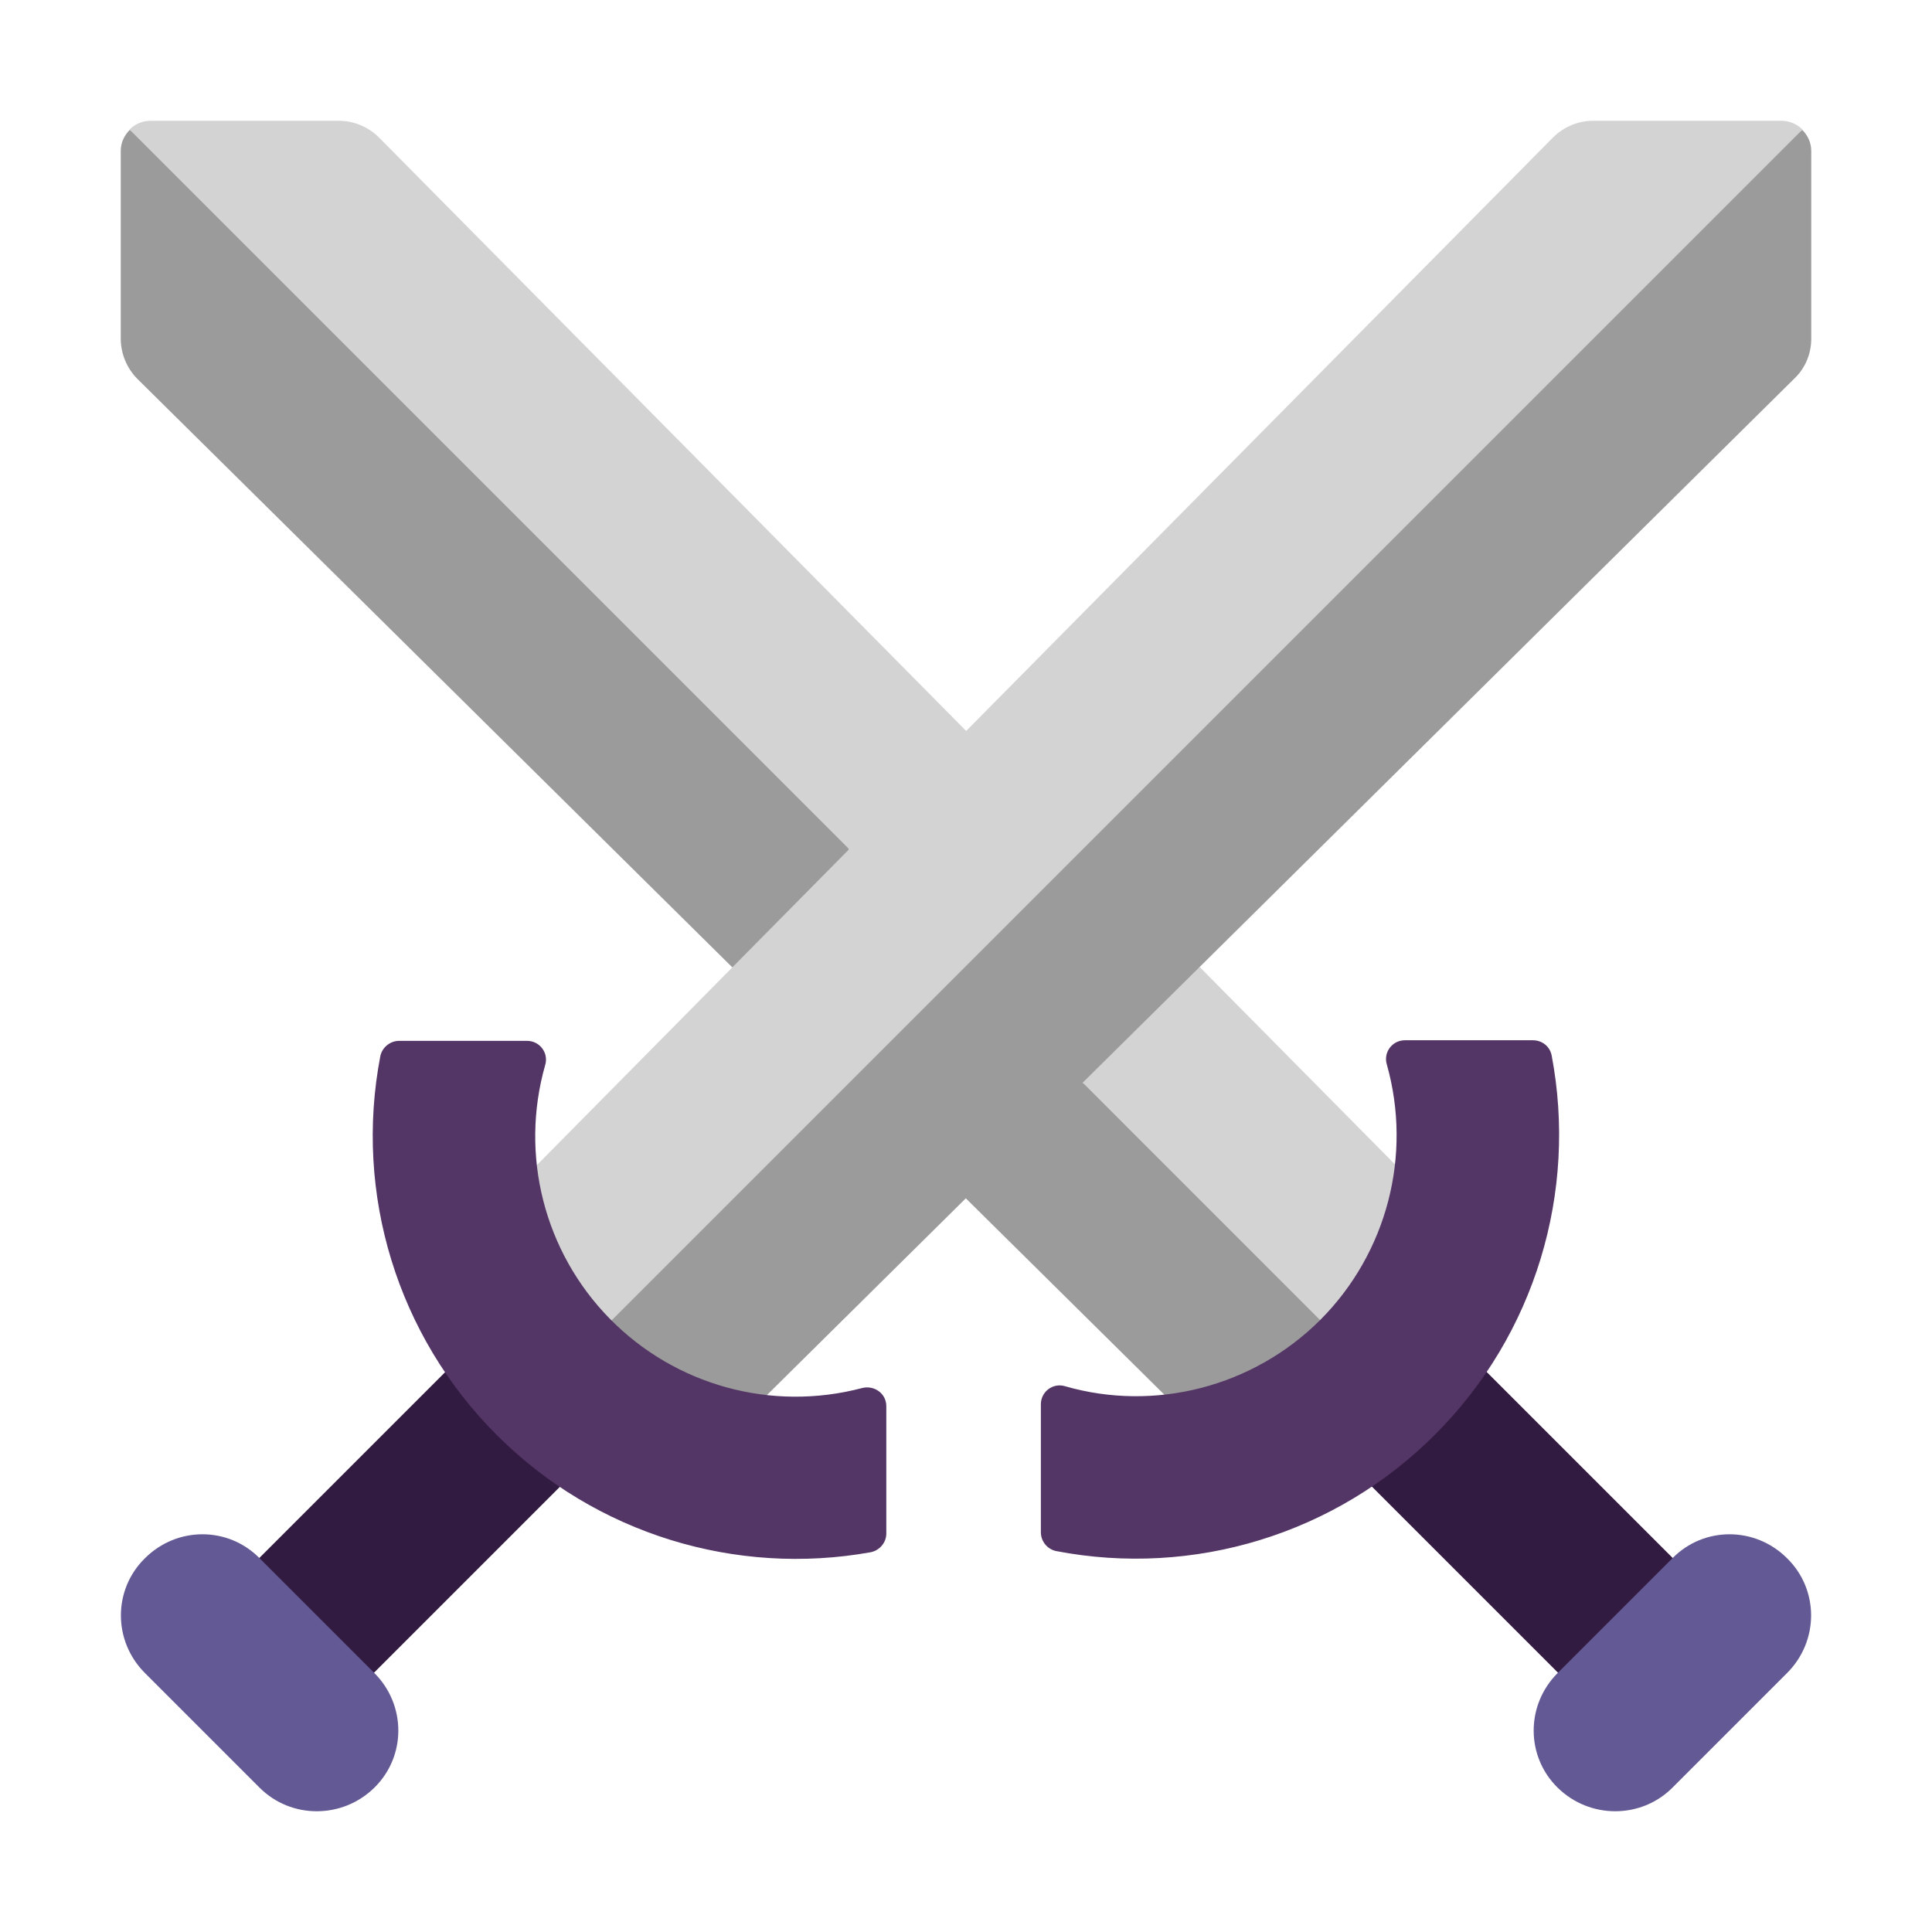
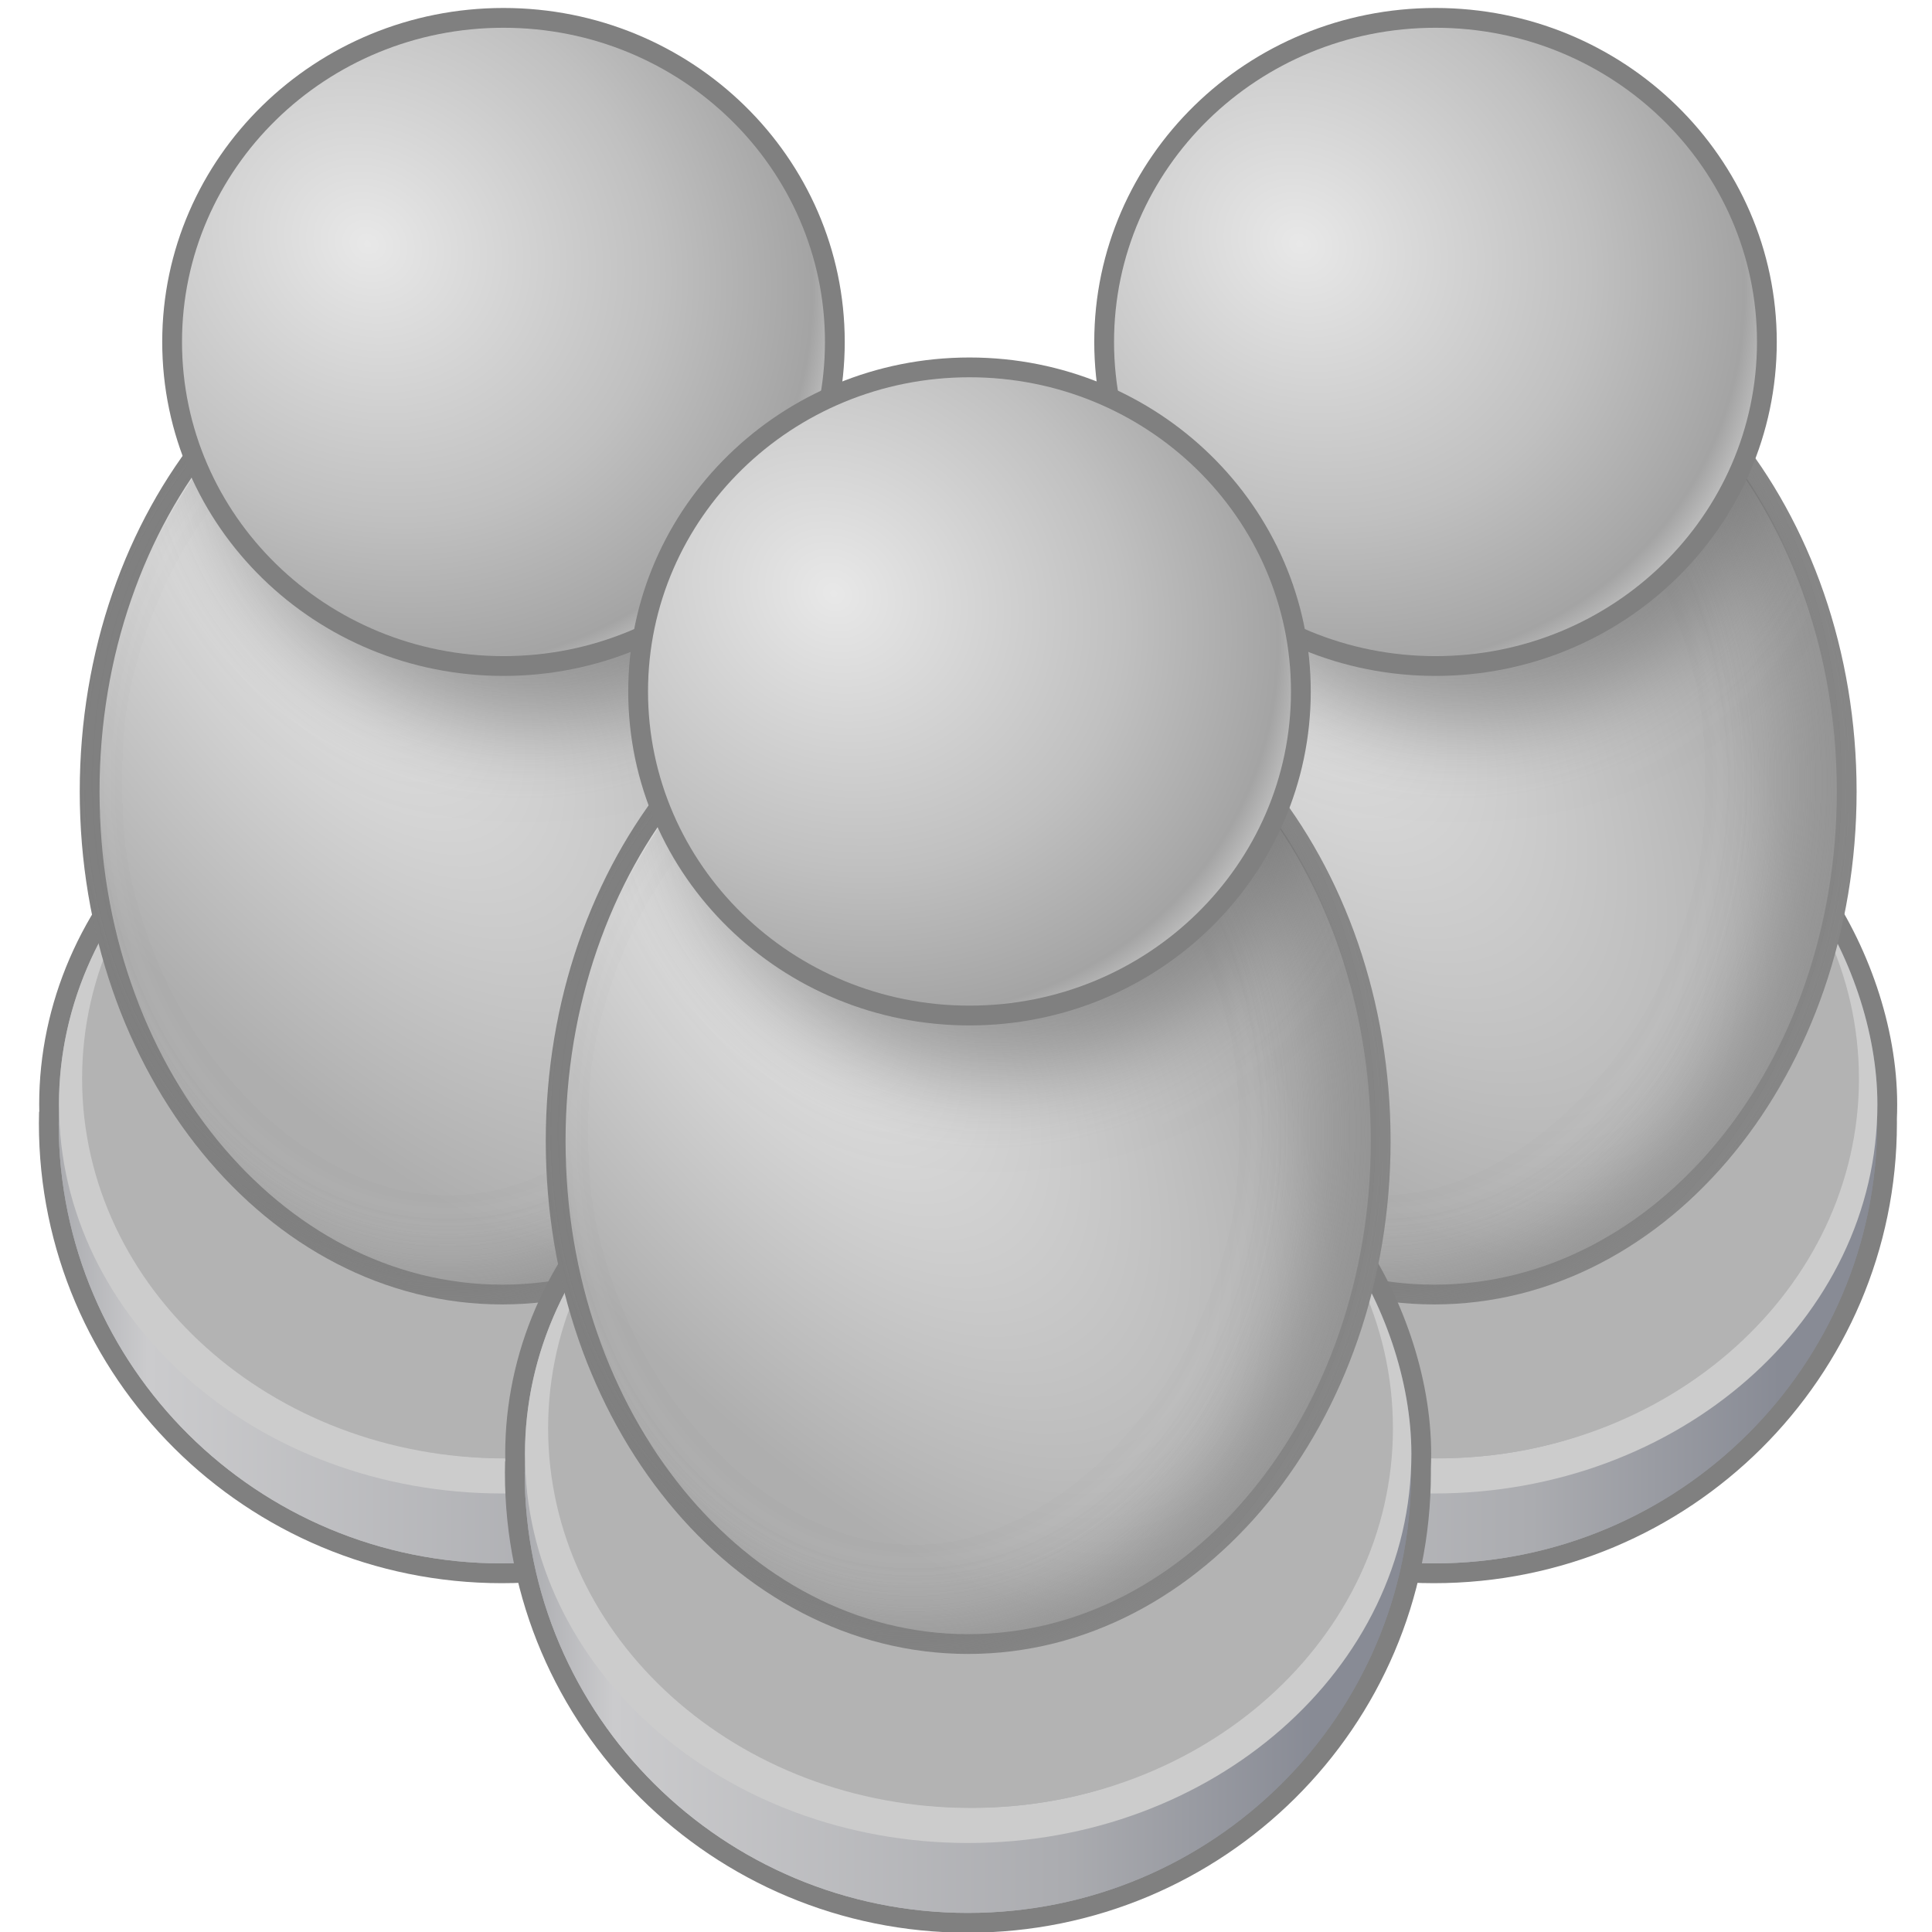
- <svg xmlns="http://www.w3.org/2000/svg" viewBox="0 0 32 32">
-   <path d="M29.85 2.15c.09.09.15.21.15.35v3.11c0 .25-.1.49-.28.66l-9.854 9.75-.373 1.537-1.56.376L20.5 19.5l1.57 2.57-2.28 1.53-3.793-3.752-4.167 4.122-1.9-1.9L19 11zm-27.7 0L9 7.5l5.066 6.566L13.5 15.5l-1.37.523L2.28 6.28A.95.95 0 0 1 2 5.61V2.5c0-.14.06-.26.15-.35" fill="#9b9b9b" />
-   <path d="M29.855 2.145A.5.5 0 0 0 29.5 2h-3.11c-.25 0-.49.1-.67.28l-9.717 9.827L6.28 2.28A.95.95 0 0 0 5.61 2H2.5a.5.5 0 0 0-.355.145l11.92 11.92L8.03 20.17l1.9 1.9zM22.07 22.07l-4.137-4.138 1.937-1.916 4.11 4.154z" fill="#d3d3d3" />
-   <path d="m3.66 26.44 1.9 1.9 5.32-5.32-1.9-1.9zm24.68 0-1.9 1.9-5.32-5.32 1.9-1.9z" fill="#321b41" />
-   <path d="m2.4 27.71 1.9 1.9c.52.52 1.37.52 1.9 0s.53-1.37 0-1.9l-1.9-1.9c-.52-.53-1.37-.53-1.9 0-.53.52-.53 1.37 0 1.9m27.2 0-1.9 1.9c-.52.52-1.37.52-1.9 0s-.53-1.37 0-1.9l1.9-1.9c.52-.53 1.37-.53 1.9 0 .53.52.53 1.37 0 1.9" fill="#635994" />
-   <path d="M22.97 17.63c-.06-.2.09-.4.3-.4h2.12c.15 0 .28.1.31.25.43 2.26-.27 4.62-1.93 6.28a7 7 0 0 1-6.28 1.93.32.32 0 0 1-.25-.31v-2.12c0-.21.2-.36.4-.3 1.49.43 3.12.01 4.23-1.1a4.33 4.33 0 0 0 1.1-4.23m-13.94.01a4.312 4.312 0 0 0 5.25 5.35c.2-.05.4.09.4.3v2.11c0 .15-.11.28-.26.31-2.23.4-4.55-.3-6.19-1.94a7 7 0 0 1-1.93-6.28c.03-.14.16-.25.31-.25h2.12c.21 0 .36.2.3.4" fill="#533566" />
+ <svg xmlns="http://www.w3.org/2000/svg" xmlns:xlink="http://www.w3.org/1999/xlink" viewBox="0 0 32 32" version="1.1" id="svg5">
+   <defs id="defs5">
+     <linearGradient xlink:href="#d" id="i" x1="127.25" x2="522.43" y1="707.85" y2="707.85" gradientUnits="userSpaceOnUse" />
+     <linearGradient id="d">
+       <stop offset="0" style="stop-color:#abacb0;stop-opacity:1" id="stop3" />
+       <stop offset=".1" style="stop-color:#cbcbcd;stop-opacity:1" id="stop4" />
+       <stop offset=".61" style="stop-color:#abacb0;stop-opacity:1" id="stop5" />
+       <stop offset=".89" style="stop-color:#888b95;stop-opacity:1" id="stop6" />
+     </linearGradient>
+     <radialGradient xlink:href="#a" id="j" cx="343.3" cy="326.48" r="143.21" fx="343.3" fy="326.48" gradientTransform="matrix(1.5515,2.064,-0.9225,0.6935,8.5,-563.51)" gradientUnits="userSpaceOnUse" />
+     <linearGradient id="a">
+       <stop offset="0" style="stop-color:#e8e8e8;stop-opacity:1" id="stop9" />
+       <stop offset="1" style="stop-color:#aeaeae;stop-opacity:1" id="stop10" />
+     </linearGradient>
+     <clipPath id="k" clipPathUnits="userSpaceOnUse">
+       <path d="M 514.33,592.31 A 188.31,169.3 0 0 1 326,761.61 188.31,169.3 0 0 1 137.69,592.31 188.31,169.3 0 0 1 326,423.01 188.31,169.3 0 0 1 514.32,592.31" style="display:inline;fill:#b3b3b3;stroke-width:3.789;stroke-linecap:round;stroke-linejoin:bevel;paint-order:stroke markers fill" id="path23" />
+     </clipPath>
+     <radialGradient xlink:href="#a" id="l" cx="343.3" cy="326.48" r="143.21" fx="343.3" fy="326.48" gradientTransform="matrix(1.5515,2.064,-0.9225,0.6935,7.91,-563.46)" gradientUnits="userSpaceOnUse" />
+     <filter id="m" width="1.666" height="1.453" x="-0.401" y="-0.236" style="color-interpolation-filters:sRGB">
+       <feFlood flood-color="#676767" flood-opacity=".5" result="flood" id="feFlood17" />
+       <feGaussianBlur in="SourceGraphic" result="blur" stdDeviation="17.96" id="feGaussianBlur17" />
+       <feOffset dx="-24.46" dy="-4.46" in="blur" result="offset" id="feOffset17" />
+       <feComposite in="flood" in2="offset" operator="out" result="comp1" id="feComposite18" />
+       <feComposite in="comp1" in2="SourceGraphic" operator="atop" result="fbSourceGraphic" id="feComposite19" />
+       <feColorMatrix in="fbSourceGraphic" result="fbSourceGraphicAlpha" values="0 0 0 -1 0 0 0 0 -1 0 0 0 0 -1 0 0 0 0 1 0" id="feColorMatrix19" />
+       <feFlood flood-color="#9c9c9c" flood-opacity=".5" result="flood" id="feFlood19" />
+       <feGaussianBlur in="fbSourceGraphic" result="blur" stdDeviation="17.96" id="feGaussianBlur19" />
+       <feOffset dx="-24.46" dy="-4.46" in="blur" result="offset" id="feOffset19" />
+       <feComposite in="flood" in2="offset" operator="out" result="comp1" id="feComposite20" />
+       <feComposite in="comp1" in2="fbSourceGraphic" operator="atop" result="comp2" id="feComposite21" />
+     </filter>
+     <radialGradient xlink:href="#b" id="n" cx="277.68" cy="224.67" r="143.21" fx="277.68" fy="224.67" gradientTransform="matrix(1.3888,0.9218,-0.8162,1.2297,62.75,-312)" gradientUnits="userSpaceOnUse" />
+     <linearGradient id="b">
+       <stop offset="0" style="stop-color:#e8e8e8;stop-opacity:1" id="stop13" />
+       <stop offset=".56" style="stop-color:silver;stop-opacity:1" id="stop14" />
+       <stop offset=".86" style="stop-color:#a4a4a4;stop-opacity:1" id="stop15" />
+       <stop offset="1" style="stop-color:#e8e8e8;stop-opacity:1" id="stop16" />
+     </linearGradient>
+     <clipPath id="p" clipPathUnits="userSpaceOnUse">
+       <ellipse cx="325.55" cy="464.23" rx="179.5" ry="219.85" style="display:inline;fill:url(#e);stroke-width:3.32;stroke-linecap:round;stroke-linejoin:bevel;paint-order:stroke markers fill;filter:url(#f)" id="ellipse23" />
+     </clipPath>
+     <radialGradient xlink:href="#c" id="e" cx="343.3" cy="326.48" r="143.21" fx="343.3" fy="326.48" gradientTransform="matrix(1.5515,2.064,-0.9225,0.6935,8.5,-563.51)" gradientUnits="userSpaceOnUse" />
+     <linearGradient id="c">
+       <stop offset="0" style="stop-color:#e8e8e8;stop-opacity:1" id="stop17" />
+       <stop offset="1" style="stop-color:#999;stop-opacity:1" id="stop18" />
+     </linearGradient>
+     <filter id="f" width="1.801" height="1.608" x="-0.455" y="-0.281" style="color-interpolation-filters:sRGB">
+       <feFlood flood-color="#676767" flood-opacity=".5" result="flood" id="feFlood12" />
+       <feGaussianBlur in="SourceGraphic" result="blur" stdDeviation="17.96" id="feGaussianBlur12" />
+       <feOffset dx="-24.46" dy="-4.46" in="blur" result="offset" id="feOffset12" />
+       <feComposite in="flood" in2="offset" operator="out" result="comp1" id="feComposite12" />
+       <feComposite in="comp1" in2="SourceGraphic" operator="atop" result="fbSourceGraphic" id="feComposite13" />
+       <feColorMatrix in="fbSourceGraphic" result="fbSourceGraphicAlpha" values="0 0 0 -1 0 0 0 0 -1 0 0 0 0 -1 0 0 0 0 1 0" id="feColorMatrix13" />
+       <feFlood flood-color="#9c9c9c" flood-opacity=".5" result="flood" id="feFlood13" />
+       <feGaussianBlur in="fbSourceGraphic" result="blur" stdDeviation="17.96" id="feGaussianBlur13" />
+       <feOffset dx="-24.46" dy="-4.46" in="blur" result="offset" id="feOffset13" />
+       <feComposite in="flood" in2="offset" operator="out" result="comp1" id="feComposite14" />
+       <feComposite in="comp1" in2="fbSourceGraphic" operator="atop" result="fbSourceGraphic" id="feComposite15" />
+       <feColorMatrix in="fbSourceGraphic" result="fbSourceGraphicAlpha" values="0 0 0 -1 0 0 0 0 -1 0 0 0 0 -1 0 0 0 0 1 0" id="feColorMatrix15" />
+       <feFlood flood-color="#616161" flood-opacity=".5" result="flood" id="feFlood15" />
+       <feGaussianBlur in="fbSourceGraphic" result="blur" stdDeviation="11.77" id="feGaussianBlur15" />
+       <feOffset dx="9.69" dy="29.69" in="blur" result="offset" id="feOffset15" />
+       <feComposite in="flood" in2="offset" operator="in" result="comp1" id="feComposite16" />
+       <feComposite in="fbSourceGraphic" in2="comp1" result="comp2" id="feComposite17" />
+     </filter>
+     <filter id="o" width="1.346" height="1.429" x="-0.156" y="-0.159" style="color-interpolation-filters:sRGB">
+       <feFlood flood-color="#626262" flood-opacity=".51" result="flood" id="feFlood21" />
+       <feGaussianBlur in="SourceGraphic" result="blur" stdDeviation="18.58" id="feGaussianBlur21" />
+       <feOffset dx="9.86" dy="30.99" in="blur" result="offset" id="feOffset21" />
+       <feComposite in="flood" in2="offset" operator="in" result="comp1" id="feComposite22" />
+       <feComposite in="SourceGraphic" in2="comp1" result="comp2" id="feComposite23" />
+     </filter>
+     <radialGradient xlink:href="#b" id="q" cx="277.68" cy="224.67" r="143.21" fx="277.68" fy="224.67" gradientTransform="matrix(1.3888,0.9218,-0.8162,1.2297,62.75,-312)" gradientUnits="userSpaceOnUse" />
+     <linearGradient xlink:href="#d" id="linearGradient5" gradientUnits="userSpaceOnUse" x1="127.25" y1="707.85" x2="522.43" y2="707.85" />
+     <radialGradient xlink:href="#a" id="j-9" cx="343.3" cy="326.48" r="143.21" fx="343.3" fy="326.48" gradientTransform="matrix(1.5515,2.064,-0.9225,0.6935,8.5,-563.51)" gradientUnits="userSpaceOnUse" />
+     <clipPath id="k-5" clipPathUnits="userSpaceOnUse">
+       <path d="M 514.33,592.31 A 188.31,169.3 0 0 1 326,761.61 188.31,169.3 0 0 1 137.69,592.31 188.31,169.3 0 0 1 326,423.01 188.31,169.3 0 0 1 514.32,592.31" style="display:inline;fill:#b3b3b3;stroke-width:3.789;stroke-linecap:round;stroke-linejoin:bevel;paint-order:stroke markers fill" id="path23-6" />
+     </clipPath>
+     <radialGradient xlink:href="#a" id="l-3" cx="343.3" cy="326.48" r="143.21" fx="343.3" fy="326.48" gradientTransform="matrix(1.5515,2.064,-0.9225,0.6935,7.91,-563.46)" gradientUnits="userSpaceOnUse" />
+     <filter id="m-2" width="1.666" height="1.453" x="-0.401" y="-0.236" style="color-interpolation-filters:sRGB">
+       <feFlood flood-color="#676767" flood-opacity=".5" result="flood" id="feFlood17-6" />
+       <feGaussianBlur in="SourceGraphic" result="blur" stdDeviation="17.96" id="feGaussianBlur17-8" />
+       <feOffset dx="-24.46" dy="-4.46" in="blur" result="offset" id="feOffset17-9" />
+       <feComposite in="flood" in2="offset" operator="out" result="comp1" id="feComposite18-1" />
+       <feComposite in="comp1" in2="SourceGraphic" operator="atop" result="fbSourceGraphic" id="feComposite19-4" />
+       <feColorMatrix in="fbSourceGraphic" result="fbSourceGraphicAlpha" values="0 0 0 -1 0 0 0 0 -1 0 0 0 0 -1 0 0 0 0 1 0" id="feColorMatrix19-8" />
+       <feFlood flood-color="#9c9c9c" flood-opacity=".5" result="flood" id="feFlood19-8" />
+       <feGaussianBlur in="fbSourceGraphic" result="blur" stdDeviation="17.96" id="feGaussianBlur19-7" />
+       <feOffset dx="-24.46" dy="-4.46" in="blur" result="offset" id="feOffset19-1" />
+       <feComposite in="flood" in2="offset" operator="out" result="comp1" id="feComposite20-9" />
+       <feComposite in="comp1" in2="fbSourceGraphic" operator="atop" result="comp2" id="feComposite21-3" />
+     </filter>
+     <radialGradient xlink:href="#b" id="n-1" cx="277.68" cy="224.67" r="143.21" fx="277.68" fy="224.67" gradientTransform="matrix(1.3888,0.9218,-0.8162,1.2297,62.75,-312)" gradientUnits="userSpaceOnUse" />
+     <clipPath id="p-9" clipPathUnits="userSpaceOnUse">
+       <ellipse cx="325.55" cy="464.23" rx="179.5" ry="219.85" style="display:inline;fill:url(#e-9);stroke-width:3.32;stroke-linecap:round;stroke-linejoin:bevel;paint-order:stroke markers fill;filter:url(#f-0)" id="ellipse23-0" />
+     </clipPath>
+     <radialGradient xlink:href="#c" id="e-9" cx="343.3" cy="326.48" r="143.21" fx="343.3" fy="326.48" gradientTransform="matrix(1.5515,2.064,-0.9225,0.6935,8.5,-563.51)" gradientUnits="userSpaceOnUse" />
+     <filter id="f-0" width="1.801" height="1.608" x="-0.455" y="-0.281" style="color-interpolation-filters:sRGB">
+       <feFlood flood-color="#676767" flood-opacity=".5" result="flood" id="feFlood12-7" />
+       <feGaussianBlur in="SourceGraphic" result="blur" stdDeviation="17.96" id="feGaussianBlur12-5" />
+       <feOffset dx="-24.46" dy="-4.46" in="blur" result="offset" id="feOffset12-7" />
+       <feComposite in="flood" in2="offset" operator="out" result="comp1" id="feComposite12-5" />
+       <feComposite in="comp1" in2="SourceGraphic" operator="atop" result="fbSourceGraphic" id="feComposite13-0" />
+       <feColorMatrix in="fbSourceGraphic" result="fbSourceGraphicAlpha" values="0 0 0 -1 0 0 0 0 -1 0 0 0 0 -1 0 0 0 0 1 0" id="feColorMatrix13-6" />
+       <feFlood flood-color="#9c9c9c" flood-opacity=".5" result="flood" id="feFlood13-4" />
+       <feGaussianBlur in="fbSourceGraphic" result="blur" stdDeviation="17.96" id="feGaussianBlur13-7" />
+       <feOffset dx="-24.46" dy="-4.46" in="blur" result="offset" id="feOffset13-8" />
+       <feComposite in="flood" in2="offset" operator="out" result="comp1" id="feComposite14-4" />
+       <feComposite in="comp1" in2="fbSourceGraphic" operator="atop" result="fbSourceGraphic" id="feComposite15-0" />
+       <feColorMatrix in="fbSourceGraphic" result="fbSourceGraphicAlpha" values="0 0 0 -1 0 0 0 0 -1 0 0 0 0 -1 0 0 0 0 1 0" id="feColorMatrix15-0" />
+       <feFlood flood-color="#616161" flood-opacity=".5" result="flood" id="feFlood15-6" />
+       <feGaussianBlur in="fbSourceGraphic" result="blur" stdDeviation="11.77" id="feGaussianBlur15-2" />
+       <feOffset dx="9.69" dy="29.69" in="blur" result="offset" id="feOffset15-4" />
+       <feComposite in="flood" in2="offset" operator="in" result="comp1" id="feComposite16-7" />
+       <feComposite in="fbSourceGraphic" in2="comp1" result="comp2" id="feComposite17-4" />
+     </filter>
+     <filter id="o-1" width="1.346" height="1.429" x="-0.156" y="-0.159" style="color-interpolation-filters:sRGB">
+       <feFlood flood-color="#626262" flood-opacity=".51" result="flood" id="feFlood21-8" />
+       <feGaussianBlur in="SourceGraphic" result="blur" stdDeviation="18.58" id="feGaussianBlur21-5" />
+       <feOffset dx="9.86" dy="30.99" in="blur" result="offset" id="feOffset21-8" />
+       <feComposite in="flood" in2="offset" operator="in" result="comp1" id="feComposite22-9" />
+       <feComposite in="SourceGraphic" in2="comp1" result="comp2" id="feComposite23-9" />
+     </filter>
+     <radialGradient xlink:href="#b" id="q-9" cx="277.68" cy="224.67" r="143.21" fx="277.68" fy="224.67" gradientTransform="matrix(1.3888,0.9218,-0.8162,1.2297,62.75,-312)" gradientUnits="userSpaceOnUse" />
+     <linearGradient xlink:href="#d" id="linearGradient12" gradientUnits="userSpaceOnUse" x1="127.25" y1="707.85" x2="522.43" y2="707.85" />
+     <linearGradient xlink:href="#d" id="linearGradient13" gradientUnits="userSpaceOnUse" x1="127.25" y1="707.85" x2="522.43" y2="707.85" />
+     <radialGradient xlink:href="#a" id="radialGradient13" gradientUnits="userSpaceOnUse" gradientTransform="matrix(1.5515,2.064,-0.9225,0.6935,8.5,-563.51)" cx="343.3" cy="326.48" fx="343.3" fy="326.48" r="143.21" />
+     <radialGradient xlink:href="#a" id="radialGradient14" gradientUnits="userSpaceOnUse" gradientTransform="matrix(1.5515,2.064,-0.9225,0.6935,7.91,-563.46)" cx="343.3" cy="326.48" fx="343.3" fy="326.48" r="143.21" />
+     <radialGradient xlink:href="#b" id="radialGradient15" gradientUnits="userSpaceOnUse" gradientTransform="matrix(1.3888,0.9218,-0.8162,1.2297,62.75,-312)" cx="277.68" cy="224.67" fx="277.68" fy="224.67" r="143.21" />
+     <radialGradient xlink:href="#b" id="radialGradient16" gradientUnits="userSpaceOnUse" gradientTransform="matrix(1.3888,0.9218,-0.8162,1.2297,62.75,-312)" cx="277.68" cy="224.67" fx="277.68" fy="224.67" r="143.21" />
+     <linearGradient xlink:href="#d" id="linearGradient22" gradientUnits="userSpaceOnUse" x1="127.25" y1="707.85" x2="522.43" y2="707.85" />
+     <linearGradient xlink:href="#d" id="linearGradient23" gradientUnits="userSpaceOnUse" x1="127.25" y1="707.85" x2="522.43" y2="707.85" />
+     <radialGradient xlink:href="#a" id="radialGradient23" gradientUnits="userSpaceOnUse" gradientTransform="matrix(1.5515,2.064,-0.9225,0.6935,8.5,-563.51)" cx="343.3" cy="326.48" fx="343.3" fy="326.48" r="143.21" />
+     <radialGradient xlink:href="#a" id="radialGradient24" gradientUnits="userSpaceOnUse" gradientTransform="matrix(1.5515,2.064,-0.9225,0.6935,7.91,-563.46)" cx="343.3" cy="326.48" fx="343.3" fy="326.48" r="143.21" />
+     <radialGradient xlink:href="#b" id="radialGradient25" gradientUnits="userSpaceOnUse" gradientTransform="matrix(1.3888,0.9218,-0.8162,1.2297,62.75,-312)" cx="277.68" cy="224.67" fx="277.68" fy="224.67" r="143.21" />
+     <radialGradient xlink:href="#b" id="radialGradient26" gradientUnits="userSpaceOnUse" gradientTransform="matrix(1.3888,0.9218,-0.8162,1.2297,62.75,-312)" cx="277.68" cy="224.67" fx="277.68" fy="224.67" r="143.21" />
+   </defs>
+   <g id="g26" transform="matrix(0.9648394,0,0,0.9648394,-0.3101581,2.168798)" style="display:inline">
+     <g style="stroke-width:7.057;stroke-dasharray:none" transform="matrix(0.03850582,0,0,0.03850582,-3.570998,-6.537926)" id="g12">
+       <path d="m 326.01,423.01 a 188.31,169.3 0 0 0 -149,65.78 c -31.93,31.66 -49.63,72.54 -49.63,114.97 q 0,9.35 1.1,18.43 a 197.59,173.47 0 0 1 -1.16,-14.9 197.59,196.2 0 0 0 -0.07,4.92 197.59,196.2 0 0 0 197.6,196.2 197.59,196.2 0 0 0 197.58,-196.2 197.59,196.2 0 0 0 -0.01,-2.06 q 0.13,-3.18 0.13,-6.39 c 0,-32.44 -12.21,-67.7 -31.75,-95.23 a 104,104 0 0 1 7.67,15.8 A 188.31,169.3 0 0 0 326.01,423 Z m 74.53,324.43 c -0.62,0.25 -1.23,0.54 -1.86,0.78 a 188.31,169.3 0 0 0 1.86,-0.78 z m -11.6,4.18 a 190,190 0 0 1 -19.2,5.36 188.31,169.3 0 0 0 19.2,-5.36 z m -120.12,1.63 a 188.31,169.3 0 0 0 2.64,0.82 c -0.89,-0.25 -1.75,-0.56 -2.64,-0.82 z m 16.72,4.06 a 188.31,169.3 0 0 0 7.49,1.35 206,206 0 0 1 -7.5,-1.35 z m 20.38,3.11 a 188.31,169.3 0 0 0 11.2,0.66 c -3.74,-0.17 -7.5,-0.3 -11.2,-0.66 z" style="display:inline;fill:url(#linearGradient12);stroke:#808080;stroke-width:17.642;stroke-linecap:round;stroke-linejoin:bevel;stroke-dasharray:none;stroke-opacity:1;paint-order:stroke markers fill" id="path6" />
+       <path d="m 127.32,607.3 a 197.59,196.2 0 0 0 -0.07,4.91 197.59,196.2 0 0 0 197.6,196.2 197.59,196.2 0 0 0 197.58,-196.2 197.59,196.2 0 0 0 -0.06,-4.92 197.59,173.47 0 0 1 -2.64,24.25 197.59,173.47 0 0 1 -167.21,143.16 197.59,173.47 0 0 1 -27.68,1.71 197.59,173.47 0 0 1 -188.4,-121.19 197.59,173.47 0 0 1 -9.12,-47.93" style="display:inline;fill:url(#linearGradient13);stroke-width:7.057;stroke-linecap:round;stroke-linejoin:bevel;stroke-dasharray:none;paint-order:stroke markers fill" id="path7" />
+       <path d="m 181.95,484.07 c -35.03,32.26 -54.58,75.12 -54.58,119.7 0,95.8 88.47,173.47 197.6,173.47 109.13,0 197.58,-77.67 197.58,-173.47 0,-32.44 -12.21,-67.71 -31.76,-95.24 14.76,24.66 17.85,54.77 17.85,82.77 0,93.5 -77.82,170.23 -181.82,170.23 -104,0 -188.31,-75.8 -188.31,-169.3 0,-39.5 15.37,-77.77 43.44,-108.16" style="display:inline;fill:#cccccc;stroke-width:7.057;stroke-linecap:round;stroke-linejoin:bevel;stroke-dasharray:none;paint-order:stroke markers fill" id="path8" />
+       <path d="M 514.33,592.31 A 188.31,169.3 0 0 1 326,761.61 188.31,169.3 0 0 1 137.69,592.31 188.31,169.3 0 0 1 326,423.01 188.31,169.3 0 0 1 514.32,592.31" style="display:inline;fill:#b3b3b3;stroke-width:7.057;stroke-linecap:round;stroke-linejoin:bevel;stroke-dasharray:none;paint-order:stroke markers fill" id="path9" />
+       <ellipse cx="325.55" cy="464.23" clip-path="url(#k)" rx="179.5" ry="219.85" style="display:inline;fill:url(#radialGradient13);stroke-width:7.057;stroke-linecap:round;stroke-linejoin:bevel;stroke-dasharray:none;paint-order:stroke markers fill;filter:url(#j)" id="ellipse9" />
+       <ellipse cx="324.96" cy="464.29" rx="179.5" ry="219.85" style="display:inline;opacity:1;fill:url(#radialGradient14);stroke:#808080;stroke-width:17.642;stroke-linecap:round;stroke-linejoin:bevel;stroke-dasharray:none;stroke-opacity:1;paint-order:stroke markers fill;filter:url(#m)" id="ellipse10" />
+       <ellipse cx="325.55" cy="263.86" clip-path="url(#p)" rx="143.32" ry="140.07" style="display:inline;fill:url(#radialGradient15);stroke-width:7.057;stroke-linecap:round;stroke-linejoin:bevel;stroke-dasharray:none;paint-order:stroke markers fill;filter:url(#o)" id="ellipse11" />
+       <ellipse cx="325.55" cy="263.86" rx="143.32" ry="140.07" style="display:inline;fill:url(#radialGradient16);stroke:#808080;stroke-width:17.642;stroke-linecap:round;stroke-linejoin:bevel;stroke-dasharray:none;stroke-opacity:1;paint-order:stroke markers fill" id="ellipse12" />
+     </g>
+     <g style="stroke-width:7.057;stroke-dasharray:none" transform="matrix(0.03850582,0,0,0.03850582,12.429,-6.537926)" id="g22">
+       <path d="m 326.01,423.01 a 188.31,169.3 0 0 0 -149,65.78 c -31.93,31.66 -49.63,72.54 -49.63,114.97 q 0,9.35 1.1,18.43 a 197.59,173.47 0 0 1 -1.16,-14.9 197.59,196.2 0 0 0 -0.07,4.92 197.59,196.2 0 0 0 197.6,196.2 197.59,196.2 0 0 0 197.58,-196.2 197.59,196.2 0 0 0 -0.01,-2.06 q 0.13,-3.18 0.13,-6.39 c 0,-32.44 -12.21,-67.7 -31.75,-95.23 a 104,104 0 0 1 7.67,15.8 A 188.31,169.3 0 0 0 326.01,423 Z m 74.53,324.43 c -0.62,0.25 -1.23,0.54 -1.86,0.78 a 188.31,169.3 0 0 0 1.86,-0.78 z m -11.6,4.18 a 190,190 0 0 1 -19.2,5.36 188.31,169.3 0 0 0 19.2,-5.36 z m -120.12,1.63 a 188.31,169.3 0 0 0 2.64,0.82 c -0.89,-0.25 -1.75,-0.56 -2.64,-0.82 z m 16.72,4.06 a 188.31,169.3 0 0 0 7.49,1.35 206,206 0 0 1 -7.5,-1.35 z m 20.38,3.11 a 188.31,169.3 0 0 0 11.2,0.66 c -3.74,-0.17 -7.5,-0.3 -11.2,-0.66 z" style="display:inline;fill:url(#linearGradient22);stroke:#808080;stroke-width:17.642;stroke-linecap:round;stroke-linejoin:bevel;stroke-dasharray:none;stroke-opacity:1;paint-order:stroke markers fill" id="path16" />
+       <path d="m 127.32,607.3 a 197.59,196.2 0 0 0 -0.07,4.91 197.59,196.2 0 0 0 197.6,196.2 197.59,196.2 0 0 0 197.58,-196.2 197.59,196.2 0 0 0 -0.06,-4.92 197.59,173.47 0 0 1 -2.64,24.25 197.59,173.47 0 0 1 -167.21,143.16 197.59,173.47 0 0 1 -27.68,1.71 197.59,173.47 0 0 1 -188.4,-121.19 197.59,173.47 0 0 1 -9.12,-47.93" style="display:inline;fill:url(#linearGradient23);stroke-width:7.057;stroke-linecap:round;stroke-linejoin:bevel;stroke-dasharray:none;paint-order:stroke markers fill" id="path17" />
+       <path d="m 181.95,484.07 c -35.03,32.26 -54.58,75.12 -54.58,119.7 0,95.8 88.47,173.47 197.6,173.47 109.13,0 197.58,-77.67 197.58,-173.47 0,-32.44 -12.21,-67.71 -31.76,-95.24 14.76,24.66 17.85,54.77 17.85,82.77 0,93.5 -77.82,170.23 -181.82,170.23 -104,0 -188.31,-75.8 -188.31,-169.3 0,-39.5 15.37,-77.77 43.44,-108.16" style="display:inline;fill:#cccccc;stroke-width:7.057;stroke-linecap:round;stroke-linejoin:bevel;stroke-dasharray:none;paint-order:stroke markers fill" id="path18" />
+       <path d="M 514.33,592.31 A 188.31,169.3 0 0 1 326,761.61 188.31,169.3 0 0 1 137.69,592.31 188.31,169.3 0 0 1 326,423.01 188.31,169.3 0 0 1 514.32,592.31" style="display:inline;fill:#b3b3b3;stroke-width:7.057;stroke-linecap:round;stroke-linejoin:bevel;stroke-dasharray:none;paint-order:stroke markers fill" id="path19" />
+       <ellipse cx="325.55" cy="464.23" clip-path="url(#k)" rx="179.5" ry="219.85" style="display:inline;fill:url(#radialGradient23);stroke-width:7.057;stroke-linecap:round;stroke-linejoin:bevel;stroke-dasharray:none;paint-order:stroke markers fill;filter:url(#j)" id="ellipse19" />
+       <ellipse cx="324.96" cy="464.29" rx="179.5" ry="219.85" style="display:inline;opacity:1;fill:url(#radialGradient24);stroke:#808080;stroke-width:17.642;stroke-linecap:round;stroke-linejoin:bevel;stroke-dasharray:none;stroke-opacity:1;paint-order:stroke markers fill;filter:url(#m)" id="ellipse20" />
+       <ellipse cx="325.55" cy="263.86" clip-path="url(#p)" rx="143.32" ry="140.07" style="display:inline;fill:url(#radialGradient25);stroke-width:7.057;stroke-linecap:round;stroke-linejoin:bevel;stroke-dasharray:none;paint-order:stroke markers fill;filter:url(#o)" id="ellipse21" />
+       <ellipse cx="325.55" cy="263.86" rx="143.32" ry="140.07" style="display:inline;fill:url(#radialGradient26);stroke:#808080;stroke-width:17.642;stroke-linecap:round;stroke-linejoin:bevel;stroke-dasharray:none;stroke-opacity:1;paint-order:stroke markers fill" id="ellipse22" />
+     </g>
+     <g style="stroke-width:7.057;stroke-dasharray:none" transform="matrix(0.03850582,0,0,0.03850582,4.429002,-0.5379263)" id="g30">
+       <path d="m 326.01,423.01 a 188.31,169.3 0 0 0 -149,65.78 c -31.93,31.66 -49.63,72.54 -49.63,114.97 q 0,9.35 1.1,18.43 a 197.59,173.47 0 0 1 -1.16,-14.9 197.59,196.2 0 0 0 -0.07,4.92 197.59,196.2 0 0 0 197.6,196.2 197.59,196.2 0 0 0 197.58,-196.2 197.59,196.2 0 0 0 -0.01,-2.06 q 0.13,-3.18 0.13,-6.39 c 0,-32.44 -12.21,-67.7 -31.75,-95.23 a 104,104 0 0 1 7.67,15.8 A 188.31,169.3 0 0 0 326.01,423 Z m 74.53,324.43 c -0.62,0.25 -1.23,0.54 -1.86,0.78 a 188.31,169.3 0 0 0 1.86,-0.78 z m -11.6,4.18 a 190,190 0 0 1 -19.2,5.36 188.31,169.3 0 0 0 19.2,-5.36 z m -120.12,1.63 a 188.31,169.3 0 0 0 2.64,0.82 c -0.89,-0.25 -1.75,-0.56 -2.64,-0.82 z m 16.72,4.06 a 188.31,169.3 0 0 0 7.49,1.35 206,206 0 0 1 -7.5,-1.35 z m 20.38,3.11 a 188.31,169.3 0 0 0 11.2,0.66 c -3.74,-0.17 -7.5,-0.3 -11.2,-0.66 z" style="display:inline;fill:url(#linearGradient5);stroke:#808080;stroke-width:17.642;stroke-linecap:round;stroke-linejoin:bevel;stroke-dasharray:none;stroke-opacity:1;paint-order:stroke markers fill" id="path24" />
+       <path d="m 127.32,607.3 a 197.59,196.2 0 0 0 -0.07,4.91 197.59,196.2 0 0 0 197.6,196.2 197.59,196.2 0 0 0 197.58,-196.2 197.59,196.2 0 0 0 -0.06,-4.92 197.59,173.47 0 0 1 -2.64,24.25 197.59,173.47 0 0 1 -167.21,143.16 197.59,173.47 0 0 1 -27.68,1.71 197.59,173.47 0 0 1 -188.4,-121.19 197.59,173.47 0 0 1 -9.12,-47.93" style="display:inline;fill:url(#i);stroke-width:7.057;stroke-linecap:round;stroke-linejoin:bevel;stroke-dasharray:none;paint-order:stroke markers fill" id="path25" />
+       <path d="m 181.95,484.07 c -35.03,32.26 -54.58,75.12 -54.58,119.7 0,95.8 88.47,173.47 197.6,173.47 109.13,0 197.58,-77.67 197.58,-173.47 0,-32.44 -12.21,-67.71 -31.76,-95.24 14.76,24.66 17.85,54.77 17.85,82.77 0,93.5 -77.82,170.23 -181.82,170.23 -104,0 -188.31,-75.8 -188.31,-169.3 0,-39.5 15.37,-77.77 43.44,-108.16" style="display:inline;fill:#cccccc;stroke-width:7.057;stroke-linecap:round;stroke-linejoin:bevel;stroke-dasharray:none;paint-order:stroke markers fill" id="path26" />
+       <path d="M 514.33,592.31 A 188.31,169.3 0 0 1 326,761.61 188.31,169.3 0 0 1 137.69,592.31 188.31,169.3 0 0 1 326,423.01 188.31,169.3 0 0 1 514.32,592.31" style="display:inline;fill:#b3b3b3;stroke-width:7.057;stroke-linecap:round;stroke-linejoin:bevel;stroke-dasharray:none;paint-order:stroke markers fill" id="path27" />
+       <ellipse cx="325.55" cy="464.23" clip-path="url(#k)" rx="179.5" ry="219.85" style="display:inline;fill:url(#j);stroke-width:7.057;stroke-linecap:round;stroke-linejoin:bevel;stroke-dasharray:none;paint-order:stroke markers fill;filter:url(#j)" id="ellipse27" />
+       <ellipse cx="324.96" cy="464.29" rx="179.5" ry="219.85" style="display:inline;opacity:1;fill:url(#l);stroke:#808080;stroke-width:17.642;stroke-linecap:round;stroke-linejoin:bevel;stroke-dasharray:none;stroke-opacity:1;paint-order:stroke markers fill;filter:url(#m)" id="ellipse28" />
+       <ellipse cx="325.55" cy="263.86" clip-path="url(#p)" rx="143.32" ry="140.07" style="display:inline;fill:url(#n);stroke-width:7.057;stroke-linecap:round;stroke-linejoin:bevel;stroke-dasharray:none;paint-order:stroke markers fill;filter:url(#o)" id="ellipse29" />
+       <ellipse cx="325.55" cy="263.86" rx="143.32" ry="140.07" style="display:inline;fill:url(#q);stroke:#808080;stroke-width:17.642;stroke-linecap:round;stroke-linejoin:bevel;stroke-dasharray:none;stroke-opacity:1;paint-order:stroke markers fill" id="ellipse30" />
+     </g>
+   </g>
</svg>
